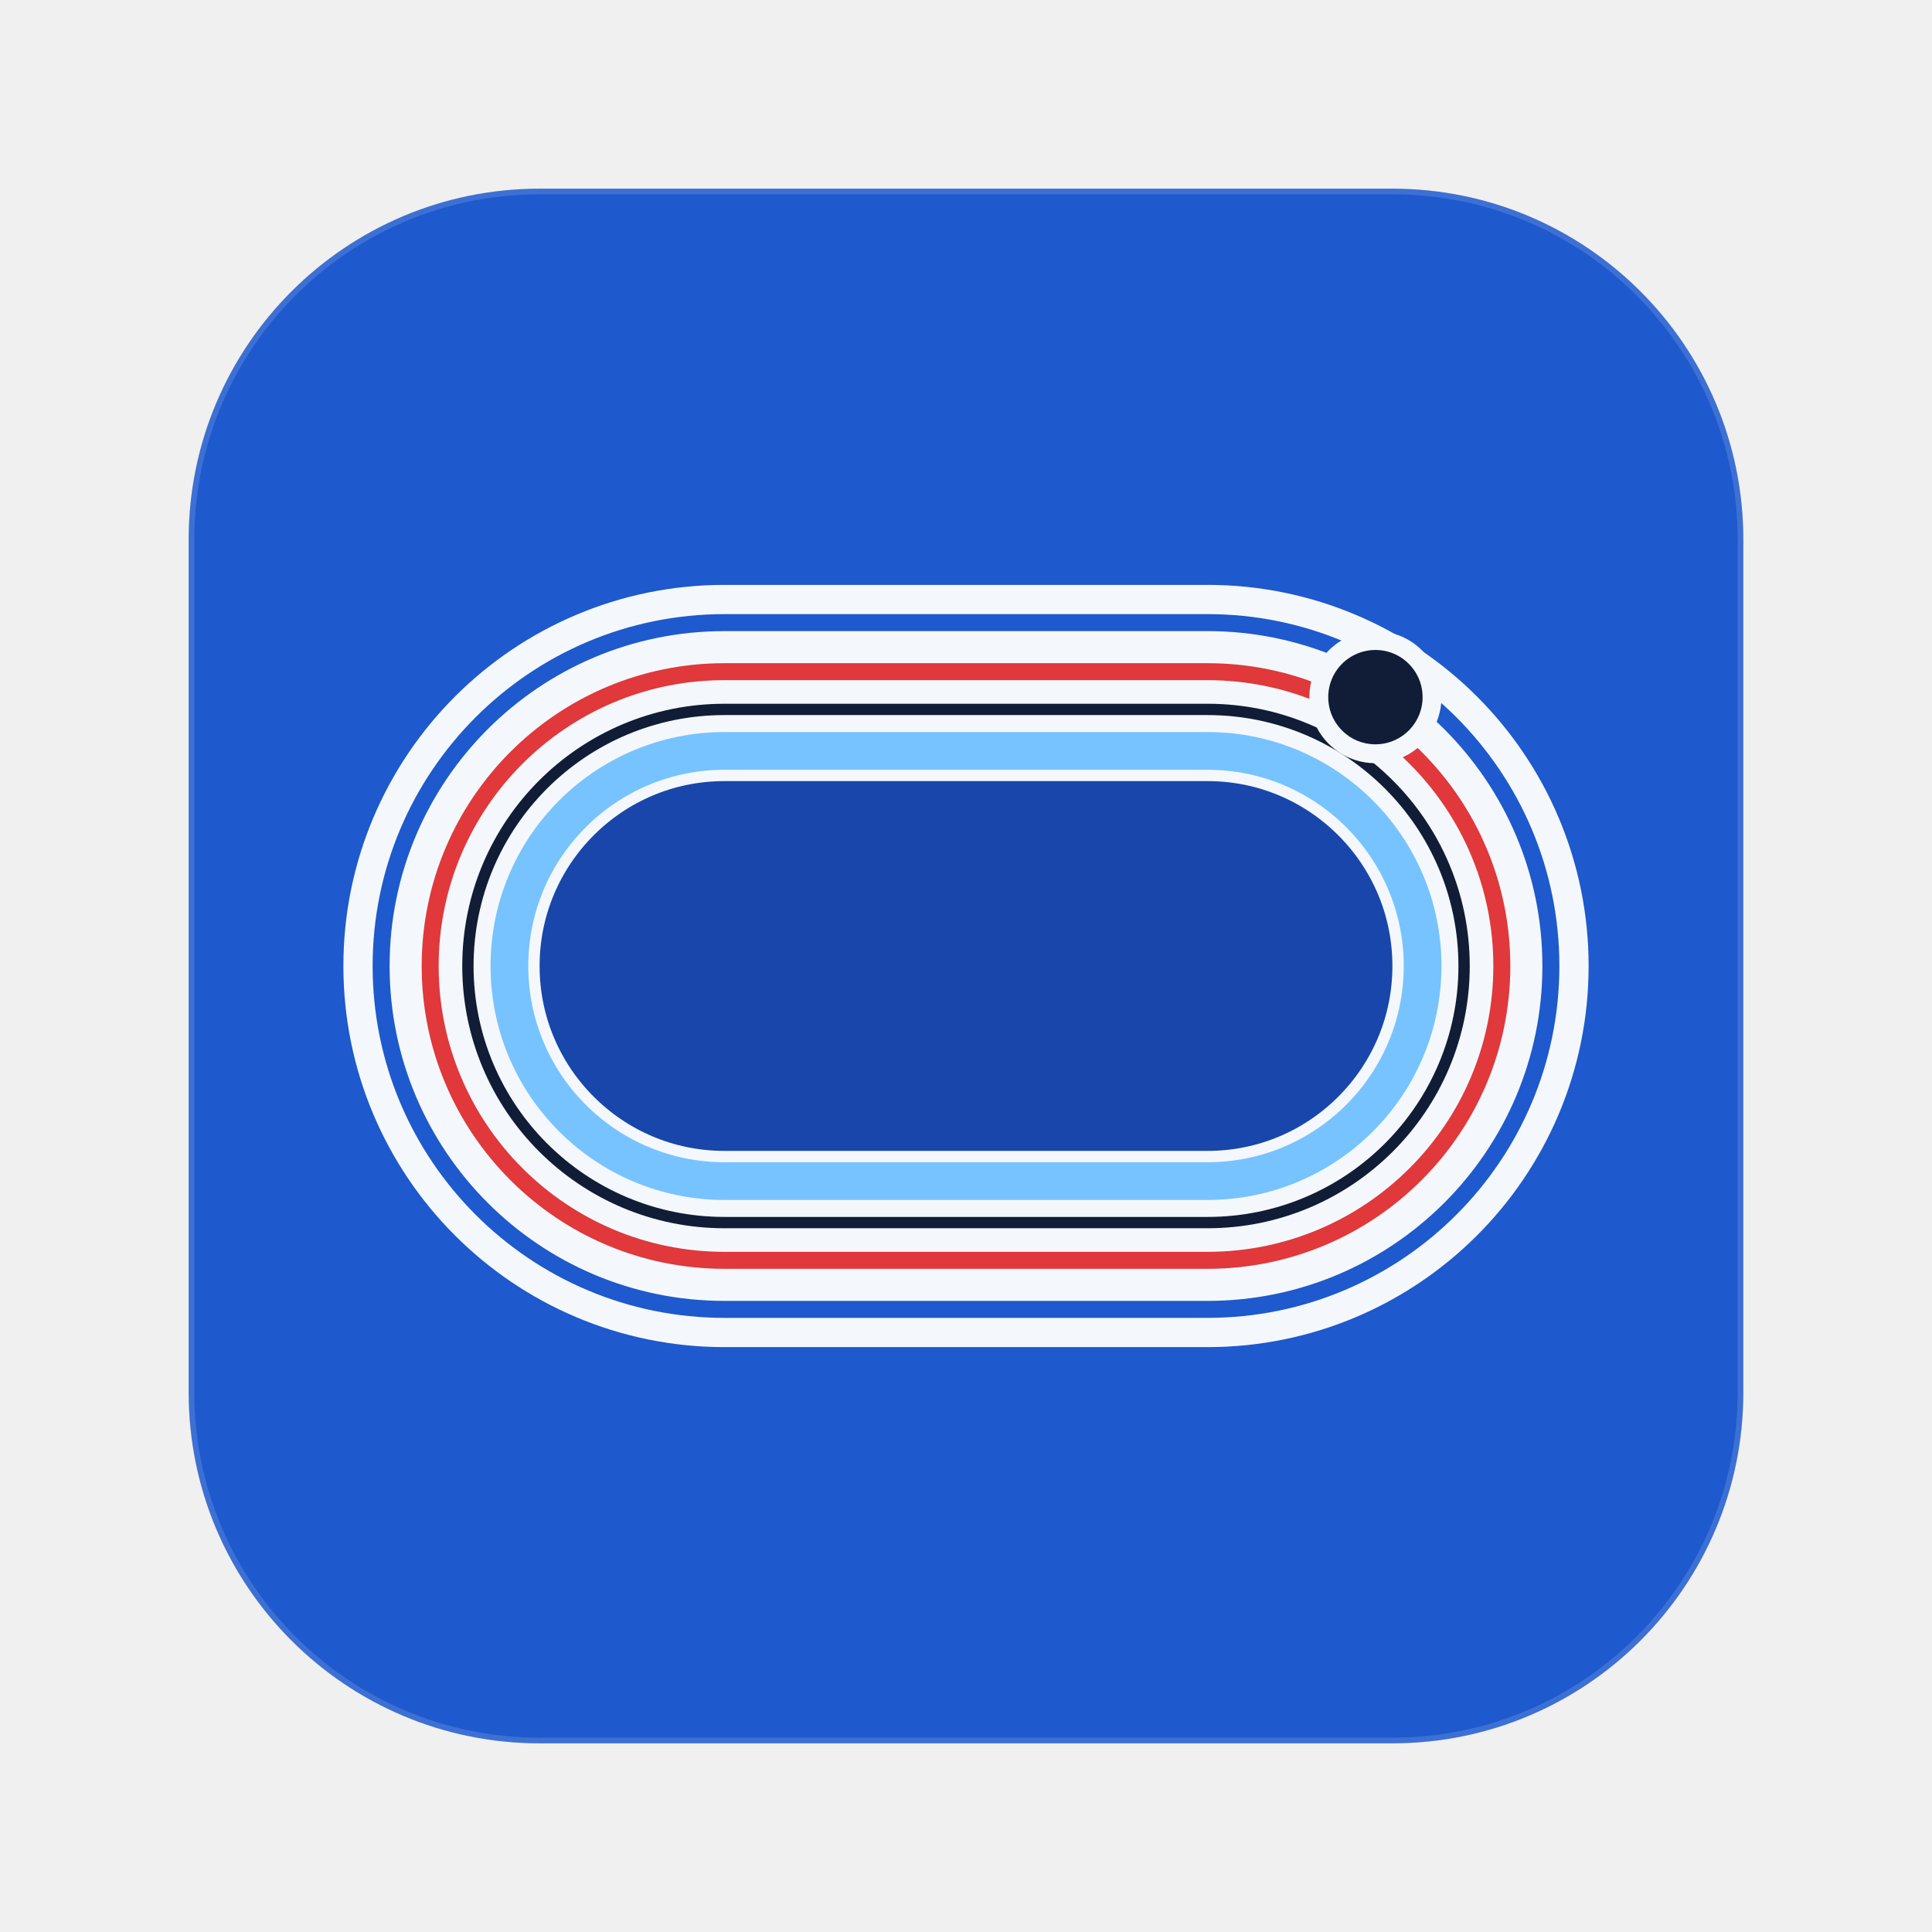
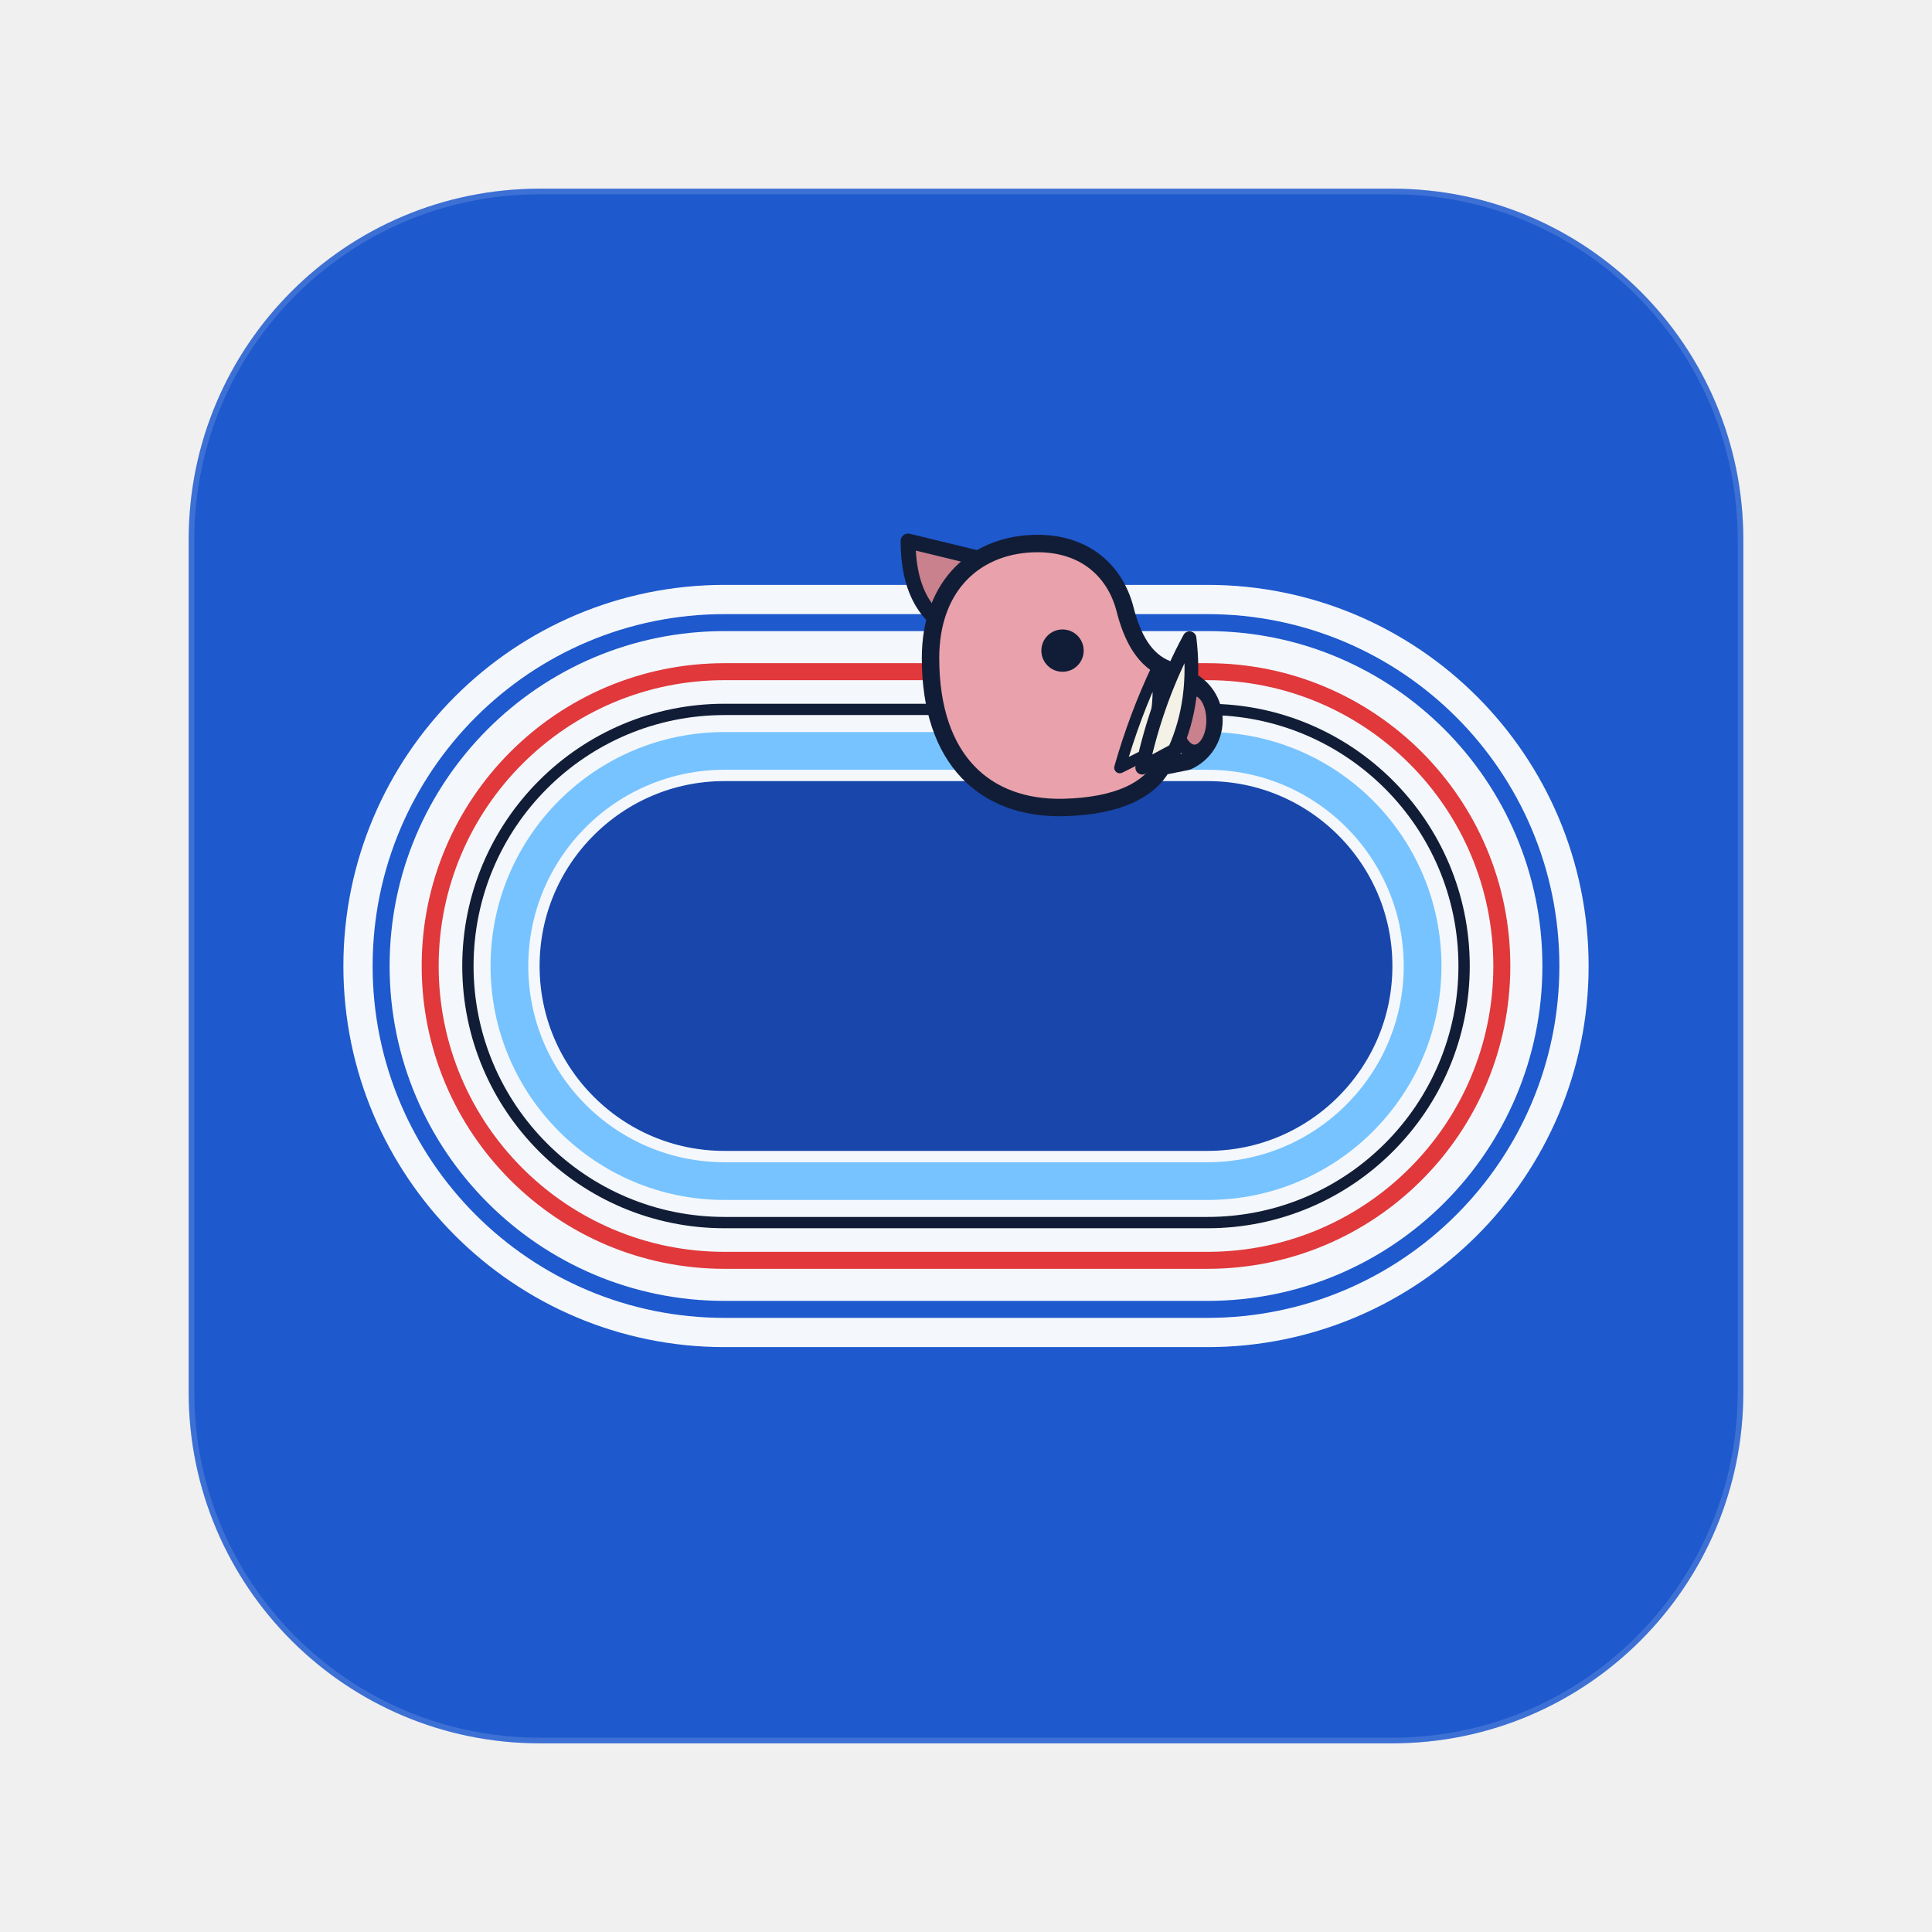
- <svg xmlns="http://www.w3.org/2000/svg" viewBox="0 0 1024 1024" width="1024" height="1024" role="img" aria-label="FreeGaz">
+ <svg xmlns="http://www.w3.org/2000/svg" viewBox="0 0 1024 1024" width="1024" height="1024" role="img" aria-label="CrankHog">
  <rect x="100" y="100" width="824" height="824" rx="186" fill="#1e59cd" />
  <rect x="101.5" y="101.5" width="821" height="821" rx="184.5" fill="none" stroke="#ffffff" stroke-opacity="0.14" stroke-width="3" />
  <path d="M384 413 L640 413 A99 99 0 0 1 640 611 L384 611 A99 99 0 0 1 384 413 Z" fill="#1846ab" />
  <path d="M384 362 L640 362 A150 150 0 0 1 640 662 L384 662 A150 150 0 0 1 384 362 Z" fill="none" stroke="#f4f8fc" stroke-width="104" />
  <path d="M384 398 L640 398 A114 114 0 0 1 640 626 L384 626 A114 114 0 0 1 384 398 Z" fill="none" stroke="#77c3ff" stroke-width="20" />
  <path d="M384 376 L640 376 A136 136 0 0 1 640 648 L384 648 A136 136 0 0 1 384 376 Z" fill="none" stroke="#111d36" stroke-width="6" />
  <path d="M384 356 L640 356 A156 156 0 0 1 640 668 L384 668 A156 156 0 0 1 384 356 Z" fill="none" stroke="#e0383b" stroke-width="9" />
  <path d="M384 330 L640 330 A182 182 0 0 1 640 694 L384 694 A182 182 0 0 1 384 330 Z" fill="none" stroke="#1e59cd" stroke-width="9" />
-   <circle cx="729" cy="369.5" r="30" fill="#111d36" stroke="#f4f8fc" stroke-width="10" />
+   <g transform="translate(565.8 362) rotate(0) scale(6.6)">
+     <path d="M-5.4 -9.6 L-12.8 -11.4 Q-12.8 -4.8 -7.4 -3.6 Q-4.8 -5.2 -5.4 -9.6 Z" fill="#c8818d" stroke="#111d36" stroke-width="1.2" stroke-linejoin="round" />
+     <path d="M-11 -2 C-11 -8 -7.2 -11.2 -2.4 -11.2 C1.4 -11.2 3.8 -9 4.6 -6 C5.2 -3.6 6.2 -1.8 8 -1.1 L9.6 -0.3 A3.6 3.6 0 0 1 9.6 6.3 L7.6 6.7 C6.6 8.5 4.2 9.9 -0.4 10 C-6.6 10.1 -11 6.2 -11 -2 Z" fill="#e9a2ab" stroke="#111d36" stroke-width="1.4" stroke-linejoin="round" />
+     <ellipse cx="10.2" cy="3" rx="1.5" ry="2.5" fill="#c8818d" stroke="#111d36" stroke-width="1.1" />
+     <circle cx="-0.4" cy="-2.6" r="1.7" fill="#111d36" />
+     <path d="M4.2 6.8 L6.2 5.8 Q7.6 2.6 7.2 -1.2 Q5.4 2.6 4.2 6.8 Z" fill="#f4f1e6" stroke="#111d36" stroke-width="0.9" stroke-linejoin="round" />
+     <path d="M6 6.8 L8.6 5.4 Q10.4 1.4 9.8 -3.6 Q7.2 1.2 6 6.8 Z" fill="#f4f1e6" stroke="#111d36" stroke-width="1.1" stroke-linejoin="round" />
+   </g>
</svg>
